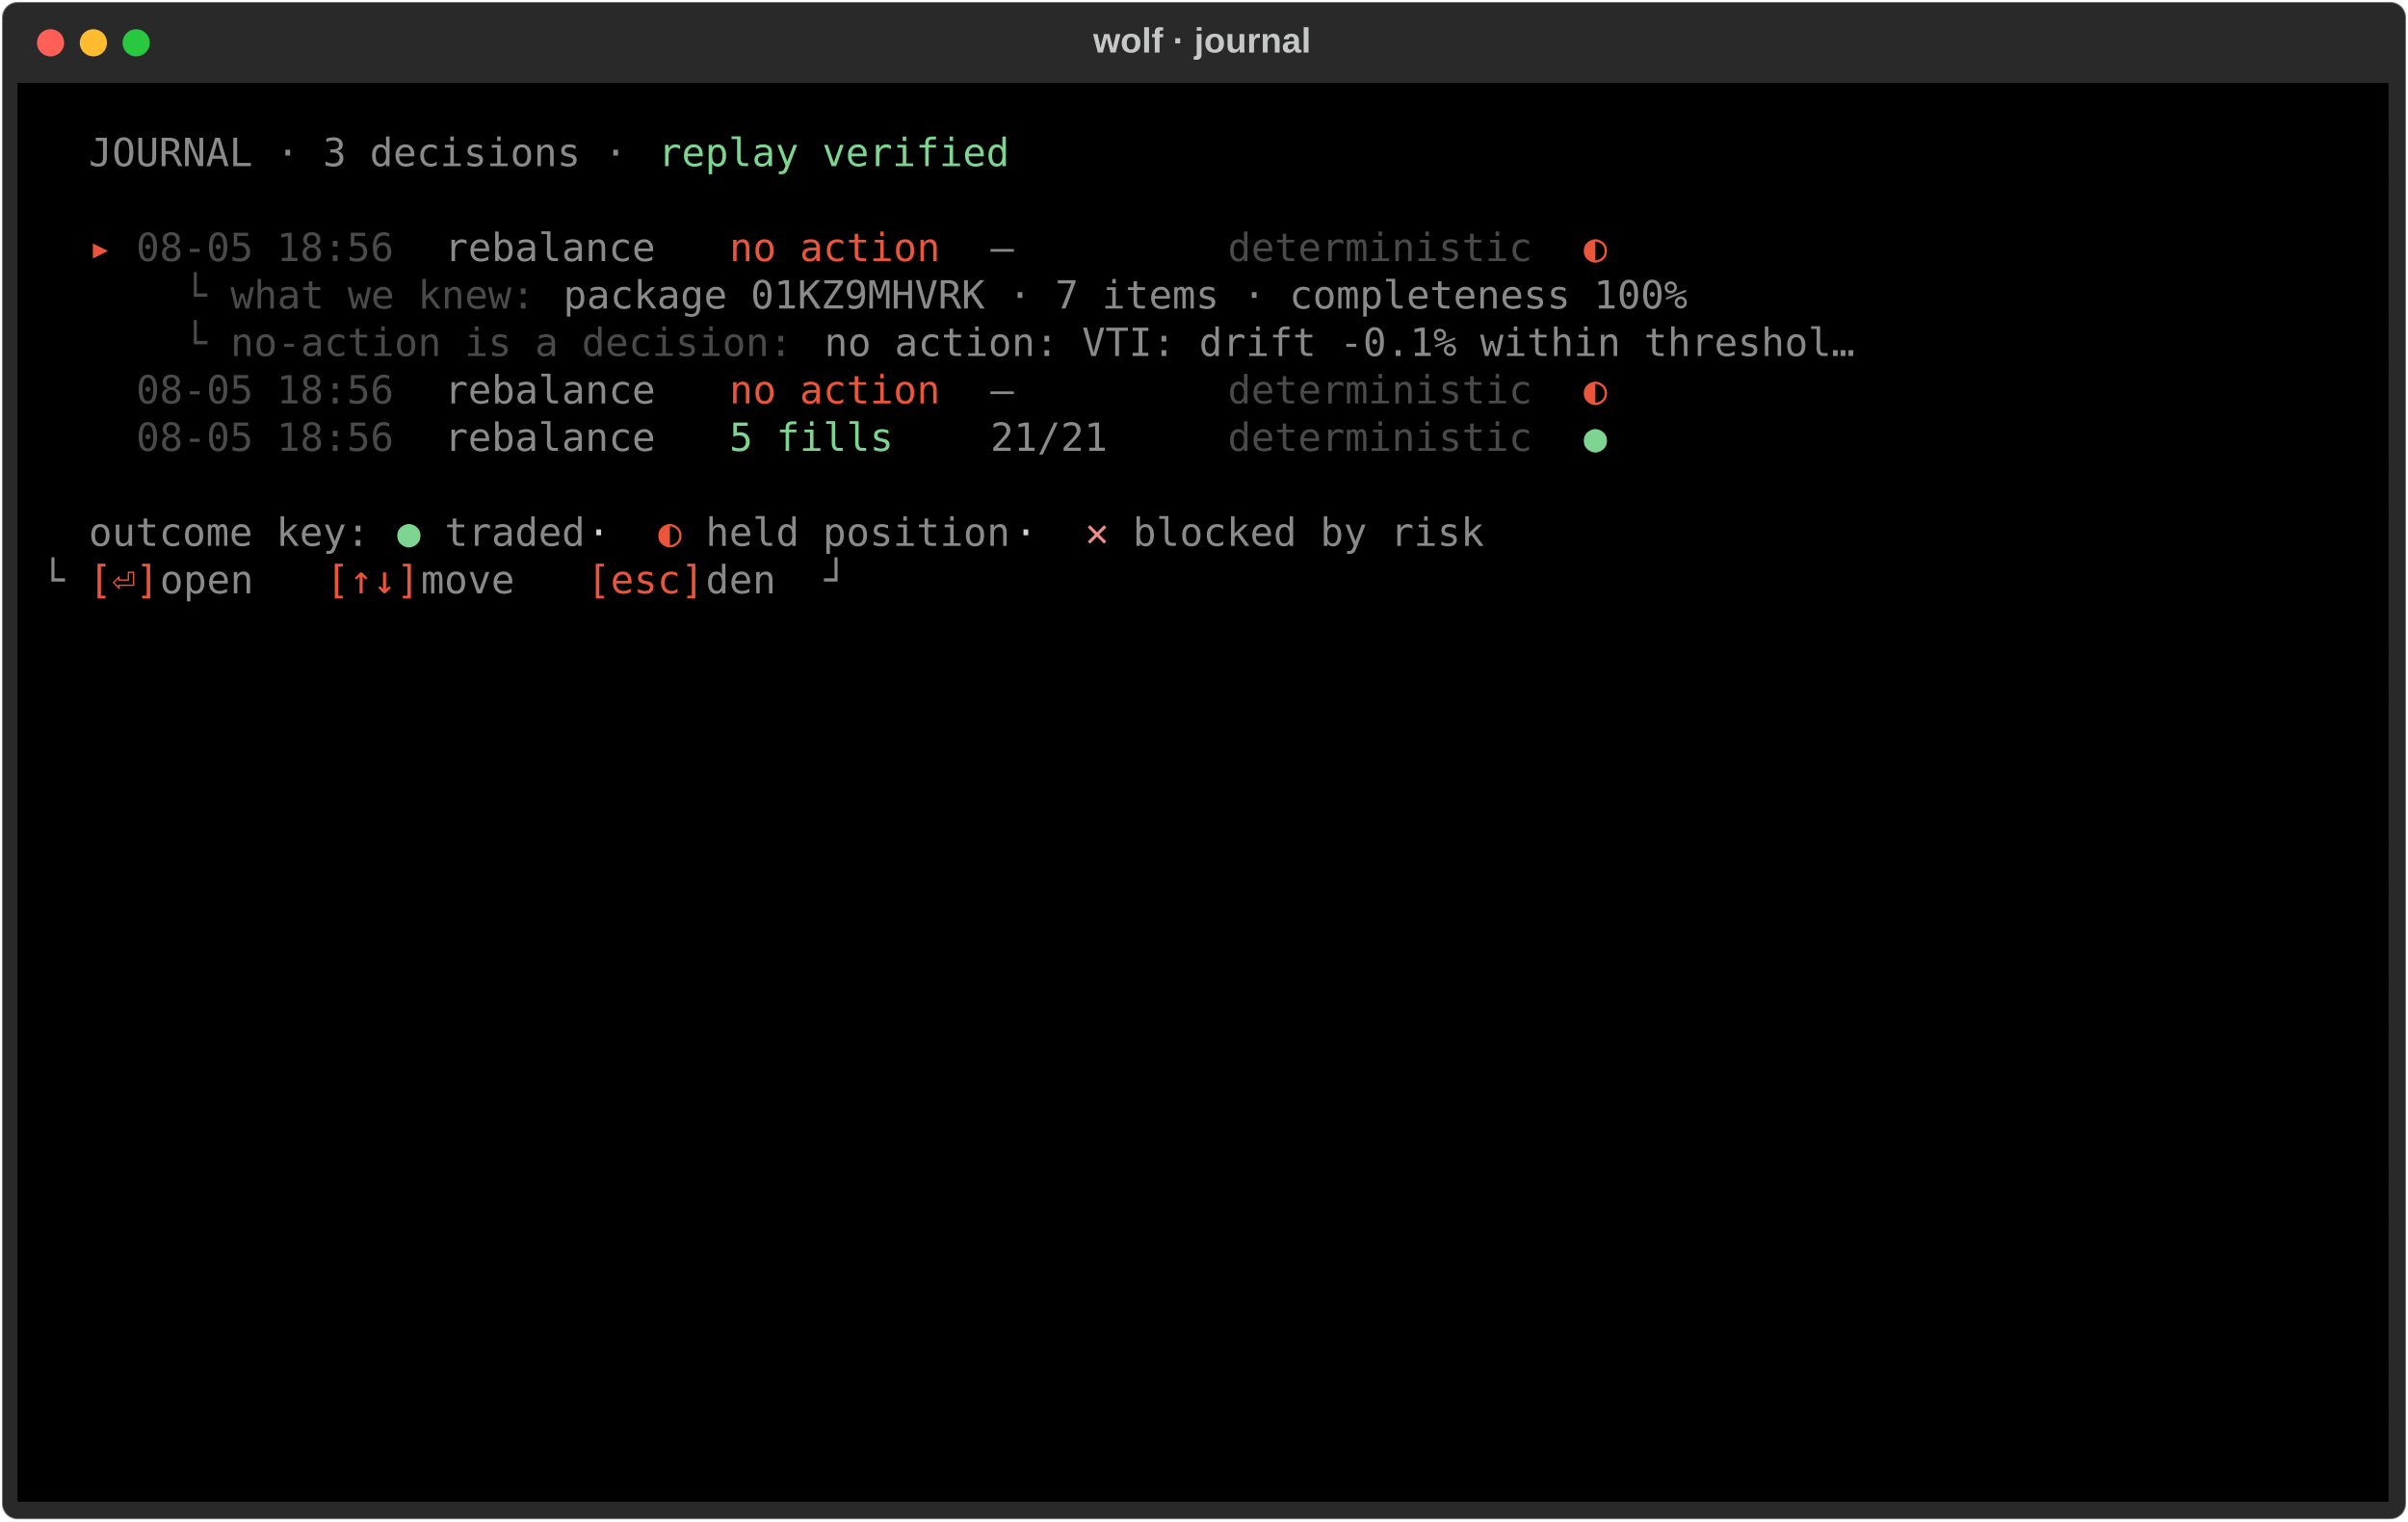
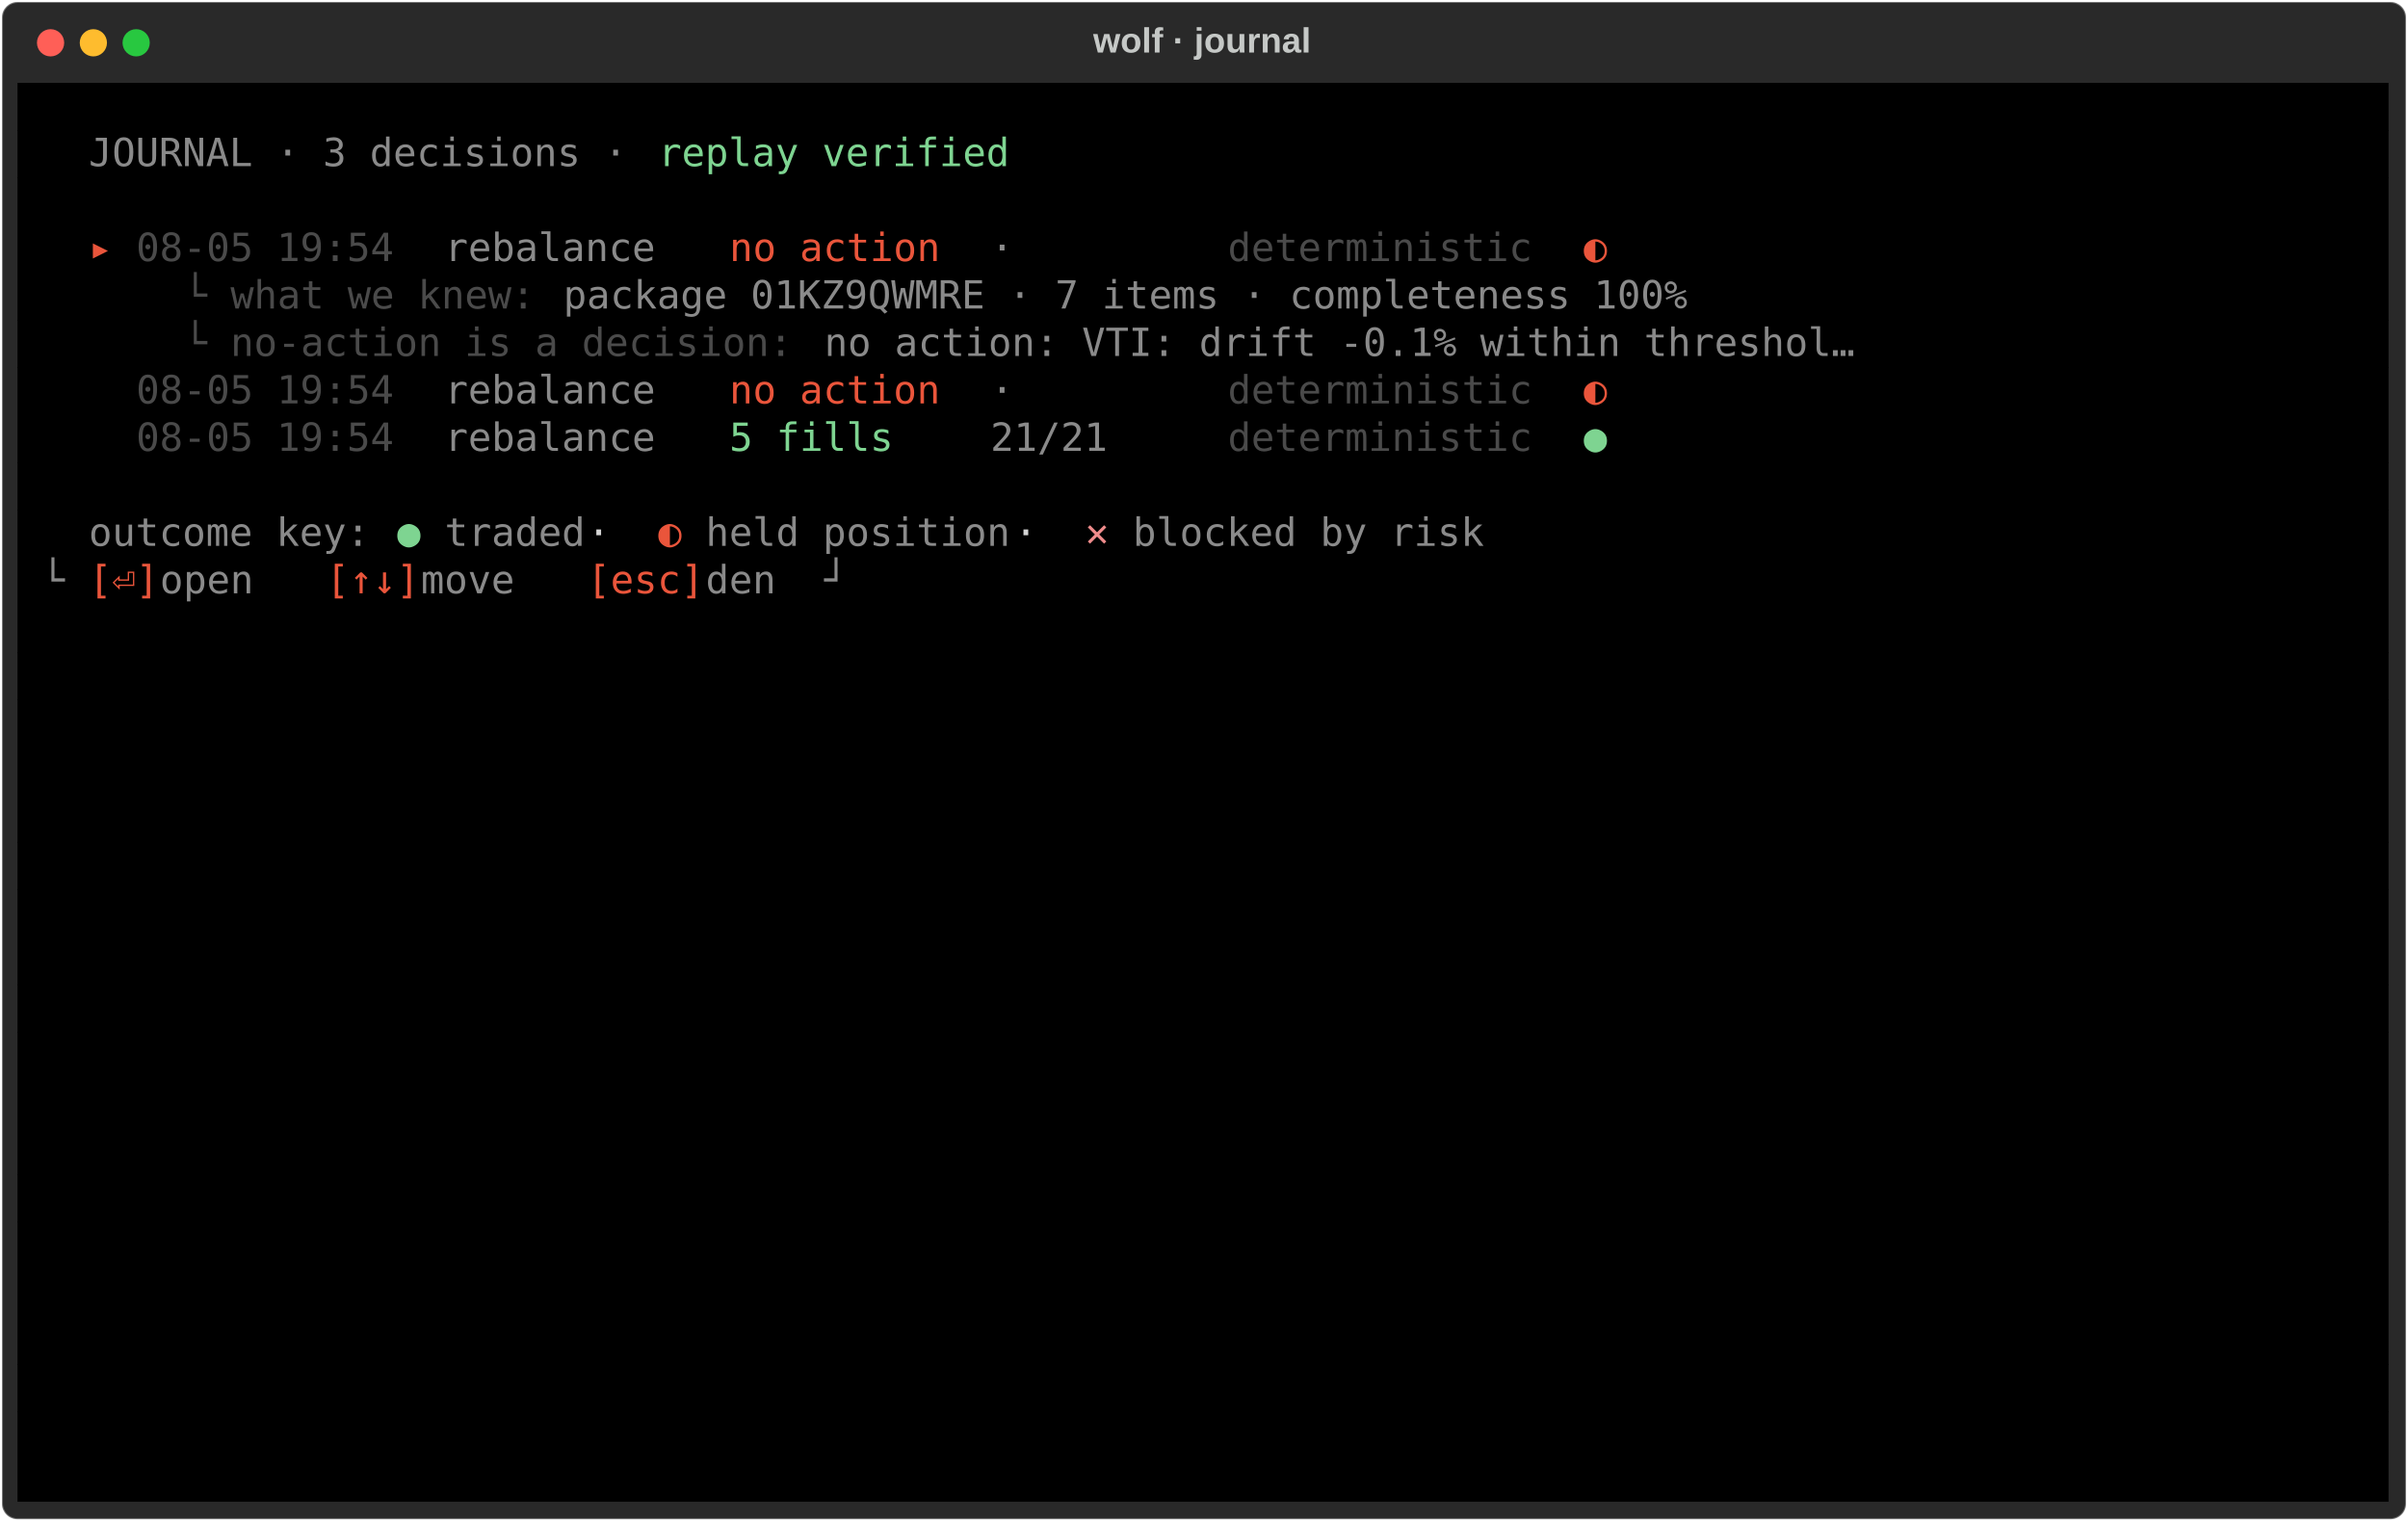
<svg xmlns="http://www.w3.org/2000/svg" class="rich-terminal" viewBox="0 0 1238 782.0">
  <style>

    @font-face {
        font-family: "Fira Code";
        src: local("FiraCode-Regular"),
                url("https://cdnjs.cloudflare.com/ajax/libs/firacode/6.2.0/woff2/FiraCode-Regular.woff2") format("woff2"),
                url("https://cdnjs.cloudflare.com/ajax/libs/firacode/6.2.0/woff/FiraCode-Regular.woff") format("woff");
        font-style: normal;
        font-weight: 400;
    }
    @font-face {
        font-family: "Fira Code";
        src: local("FiraCode-Bold"),
                url("https://cdnjs.cloudflare.com/ajax/libs/firacode/6.2.0/woff2/FiraCode-Bold.woff2") format("woff2"),
                url("https://cdnjs.cloudflare.com/ajax/libs/firacode/6.2.0/woff/FiraCode-Bold.woff") format("woff");
        font-style: bold;
        font-weight: 700;
    }

-     .terminal-660602770-matrix {
+     .terminal-2626158233-matrix {
        font-family: Fira Code, monospace;
        font-size: 20px;
        line-height: 24.4px;
        font-variant-east-asian: full-width;
    }

-     .terminal-660602770-title {
+     .terminal-2626158233-title {
        font-size: 18px;
        font-weight: bold;
        font-family: arial;
    }

-     .terminal-660602770-r1 { fill: #c5c8c6 }
- .terminal-660602770-r2 { fill: #d4d4d4 }
- .terminal-660602770-r3 { fill: #8a8a8a }
- .terminal-660602770-r4 { fill: #7ed491 }
- .terminal-660602770-r5 { fill: #ea553b }
- .terminal-660602770-r6 { fill: #4a4a4a }
- .terminal-660602770-r7 { fill: #f08c8c }
+     .terminal-2626158233-r1 { fill: #c5c8c6 }
+ .terminal-2626158233-r2 { fill: #d4d4d4 }
+ .terminal-2626158233-r3 { fill: #8a8a8a }
+ .terminal-2626158233-r4 { fill: #7ed491 }
+ .terminal-2626158233-r5 { fill: #ea553b }
+ .terminal-2626158233-r6 { fill: #4a4a4a }
+ .terminal-2626158233-r7 { fill: #f08c8c }
    </style>
  <defs>
-     <clipPath id="terminal-660602770-clip-terminal">
+     <clipPath id="terminal-2626158233-clip-terminal">
      <rect x="0" y="0" width="1219.0" height="731.0" />
    </clipPath>
-     <clipPath id="terminal-660602770-line-0">
+     <clipPath id="terminal-2626158233-line-0">
      <rect x="0" y="1.5" width="1220" height="24.65" />
    </clipPath>
-     <clipPath id="terminal-660602770-line-1">
+     <clipPath id="terminal-2626158233-line-1">
      <rect x="0" y="25.9" width="1220" height="24.65" />
    </clipPath>
-     <clipPath id="terminal-660602770-line-2">
+     <clipPath id="terminal-2626158233-line-2">
      <rect x="0" y="50.3" width="1220" height="24.65" />
    </clipPath>
-     <clipPath id="terminal-660602770-line-3">
+     <clipPath id="terminal-2626158233-line-3">
      <rect x="0" y="74.7" width="1220" height="24.65" />
    </clipPath>
-     <clipPath id="terminal-660602770-line-4">
+     <clipPath id="terminal-2626158233-line-4">
      <rect x="0" y="99.1" width="1220" height="24.65" />
    </clipPath>
-     <clipPath id="terminal-660602770-line-5">
+     <clipPath id="terminal-2626158233-line-5">
      <rect x="0" y="123.5" width="1220" height="24.65" />
    </clipPath>
-     <clipPath id="terminal-660602770-line-6">
+     <clipPath id="terminal-2626158233-line-6">
      <rect x="0" y="147.9" width="1220" height="24.65" />
    </clipPath>
-     <clipPath id="terminal-660602770-line-7">
+     <clipPath id="terminal-2626158233-line-7">
      <rect x="0" y="172.3" width="1220" height="24.65" />
    </clipPath>
-     <clipPath id="terminal-660602770-line-8">
+     <clipPath id="terminal-2626158233-line-8">
      <rect x="0" y="196.7" width="1220" height="24.65" />
    </clipPath>
-     <clipPath id="terminal-660602770-line-9">
+     <clipPath id="terminal-2626158233-line-9">
      <rect x="0" y="221.1" width="1220" height="24.65" />
    </clipPath>
-     <clipPath id="terminal-660602770-line-10">
+     <clipPath id="terminal-2626158233-line-10">
      <rect x="0" y="245.5" width="1220" height="24.65" />
    </clipPath>
-     <clipPath id="terminal-660602770-line-11">
+     <clipPath id="terminal-2626158233-line-11">
      <rect x="0" y="269.9" width="1220" height="24.65" />
    </clipPath>
-     <clipPath id="terminal-660602770-line-12">
+     <clipPath id="terminal-2626158233-line-12">
      <rect x="0" y="294.3" width="1220" height="24.65" />
    </clipPath>
-     <clipPath id="terminal-660602770-line-13">
+     <clipPath id="terminal-2626158233-line-13">
      <rect x="0" y="318.7" width="1220" height="24.65" />
    </clipPath>
-     <clipPath id="terminal-660602770-line-14">
+     <clipPath id="terminal-2626158233-line-14">
      <rect x="0" y="343.1" width="1220" height="24.65" />
    </clipPath>
-     <clipPath id="terminal-660602770-line-15">
+     <clipPath id="terminal-2626158233-line-15">
      <rect x="0" y="367.5" width="1220" height="24.65" />
    </clipPath>
-     <clipPath id="terminal-660602770-line-16">
+     <clipPath id="terminal-2626158233-line-16">
      <rect x="0" y="391.9" width="1220" height="24.65" />
    </clipPath>
-     <clipPath id="terminal-660602770-line-17">
+     <clipPath id="terminal-2626158233-line-17">
      <rect x="0" y="416.3" width="1220" height="24.65" />
    </clipPath>
-     <clipPath id="terminal-660602770-line-18">
+     <clipPath id="terminal-2626158233-line-18">
      <rect x="0" y="440.7" width="1220" height="24.65" />
    </clipPath>
-     <clipPath id="terminal-660602770-line-19">
+     <clipPath id="terminal-2626158233-line-19">
      <rect x="0" y="465.1" width="1220" height="24.65" />
    </clipPath>
-     <clipPath id="terminal-660602770-line-20">
+     <clipPath id="terminal-2626158233-line-20">
      <rect x="0" y="489.5" width="1220" height="24.65" />
    </clipPath>
-     <clipPath id="terminal-660602770-line-21">
+     <clipPath id="terminal-2626158233-line-21">
      <rect x="0" y="513.9" width="1220" height="24.65" />
    </clipPath>
-     <clipPath id="terminal-660602770-line-22">
+     <clipPath id="terminal-2626158233-line-22">
      <rect x="0" y="538.3" width="1220" height="24.65" />
    </clipPath>
-     <clipPath id="terminal-660602770-line-23">
+     <clipPath id="terminal-2626158233-line-23">
      <rect x="0" y="562.7" width="1220" height="24.65" />
    </clipPath>
-     <clipPath id="terminal-660602770-line-24">
+     <clipPath id="terminal-2626158233-line-24">
      <rect x="0" y="587.1" width="1220" height="24.65" />
    </clipPath>
-     <clipPath id="terminal-660602770-line-25">
+     <clipPath id="terminal-2626158233-line-25">
      <rect x="0" y="611.5" width="1220" height="24.65" />
    </clipPath>
-     <clipPath id="terminal-660602770-line-26">
+     <clipPath id="terminal-2626158233-line-26">
      <rect x="0" y="635.9" width="1220" height="24.65" />
    </clipPath>
-     <clipPath id="terminal-660602770-line-27">
+     <clipPath id="terminal-2626158233-line-27">
      <rect x="0" y="660.3" width="1220" height="24.65" />
    </clipPath>
-     <clipPath id="terminal-660602770-line-28">
+     <clipPath id="terminal-2626158233-line-28">
      <rect x="0" y="684.7" width="1220" height="24.65" />
    </clipPath>
  </defs>
  <rect fill="#292929" stroke="rgba(255,255,255,0.35)" stroke-width="1" x="1" y="1" width="1236" height="780" rx="8" />
-   <text class="terminal-660602770-title" fill="#c5c8c6" text-anchor="middle" x="618" y="27">wolf · journal</text>
+   <text class="terminal-2626158233-title" fill="#c5c8c6" text-anchor="middle" x="618" y="27">wolf · journal</text>
  <g transform="translate(26,22)">
    <circle cx="0" cy="0" r="7" fill="#ff5f57" />
    <circle cx="22" cy="0" r="7" fill="#febc2e" />
    <circle cx="44" cy="0" r="7" fill="#28c840" />
  </g>
-   <g transform="translate(9, 41)" clip-path="url(#terminal-660602770-clip-terminal)">
+   <g transform="translate(9, 41)" clip-path="url(#terminal-2626158233-clip-terminal)">
    <rect fill="#000000" x="0" y="1.5" width="12.2" height="24.65" shape-rendering="crispEdges" />
    <rect fill="#000000" x="12.2" y="1.5" width="0" height="24.65" shape-rendering="crispEdges" />
    <rect fill="#000000" x="12.2" y="1.5" width="1195.6" height="24.65" shape-rendering="crispEdges" />
    <rect fill="#000000" x="1207.8" y="1.5" width="12.2" height="24.65" shape-rendering="crispEdges" />
    <rect fill="#000000" x="0" y="25.9" width="12.2" height="24.65" shape-rendering="crispEdges" />
    <rect fill="#000000" x="12.2" y="25.9" width="24.4" height="24.65" shape-rendering="crispEdges" />
    <rect fill="#000000" x="36.6" y="25.9" width="280.6" height="24.65" shape-rendering="crispEdges" />
    <rect fill="#000000" x="317.2" y="25.9" width="12.2" height="24.65" shape-rendering="crispEdges" />
    <rect fill="#000000" x="329.4" y="25.9" width="183" height="24.65" shape-rendering="crispEdges" />
    <rect fill="#000000" x="512.4" y="25.9" width="695.4" height="24.65" shape-rendering="crispEdges" />
    <rect fill="#000000" x="1207.8" y="25.9" width="12.2" height="24.65" shape-rendering="crispEdges" />
    <rect fill="#000000" x="0" y="50.3" width="12.2" height="24.65" shape-rendering="crispEdges" />
    <rect fill="#000000" x="12.2" y="50.3" width="0" height="24.65" shape-rendering="crispEdges" />
    <rect fill="#000000" x="12.2" y="50.3" width="1195.6" height="24.65" shape-rendering="crispEdges" />
    <rect fill="#000000" x="1207.8" y="50.3" width="12.2" height="24.65" shape-rendering="crispEdges" />
    <rect fill="#000000" x="0" y="74.7" width="12.2" height="24.65" shape-rendering="crispEdges" />
    <rect fill="#000000" x="12.2" y="74.7" width="24.4" height="24.65" shape-rendering="crispEdges" />
    <rect fill="#000000" x="36.6" y="74.7" width="12.2" height="24.65" shape-rendering="crispEdges" />
    <rect fill="#000000" x="48.8" y="74.7" width="12.2" height="24.65" shape-rendering="crispEdges" />
    <rect fill="#000000" x="61" y="74.7" width="134.2" height="24.65" shape-rendering="crispEdges" />
    <rect fill="#000000" x="195.2" y="74.7" width="24.4" height="24.65" shape-rendering="crispEdges" />
    <rect fill="#000000" x="219.6" y="74.7" width="146.4" height="24.65" shape-rendering="crispEdges" />
    <rect fill="#000000" x="366" y="74.7" width="134.2" height="24.65" shape-rendering="crispEdges" />
    <rect fill="#000000" x="500.2" y="74.7" width="85.4" height="24.65" shape-rendering="crispEdges" />
    <rect fill="#000000" x="585.6" y="74.7" width="36.6" height="24.65" shape-rendering="crispEdges" />
    <rect fill="#000000" x="622.2" y="74.7" width="158.6" height="24.65" shape-rendering="crispEdges" />
    <rect fill="#000000" x="780.8" y="74.7" width="24.4" height="24.65" shape-rendering="crispEdges" />
    <rect fill="#000000" x="805.2" y="74.7" width="12.2" height="24.65" shape-rendering="crispEdges" />
    <rect fill="#000000" x="817.4" y="74.7" width="390.4" height="24.65" shape-rendering="crispEdges" />
    <rect fill="#000000" x="1207.8" y="74.7" width="12.2" height="24.65" shape-rendering="crispEdges" />
    <rect fill="#000000" x="0" y="99.1" width="12.2" height="24.65" shape-rendering="crispEdges" />
    <rect fill="#000000" x="12.2" y="99.1" width="73.2" height="24.65" shape-rendering="crispEdges" />
    <rect fill="#000000" x="85.4" y="99.1" width="183" height="24.65" shape-rendering="crispEdges" />
    <rect fill="#000000" x="268.4" y="99.1" width="12.2" height="24.65" shape-rendering="crispEdges" />
    <rect fill="#000000" x="280.6" y="99.1" width="585.6" height="24.65" shape-rendering="crispEdges" />
    <rect fill="#000000" x="866.2" y="99.1" width="341.6" height="24.65" shape-rendering="crispEdges" />
    <rect fill="#000000" x="1207.8" y="99.1" width="12.2" height="24.65" shape-rendering="crispEdges" />
    <rect fill="#000000" x="0" y="123.5" width="12.2" height="24.65" shape-rendering="crispEdges" />
    <rect fill="#000000" x="12.2" y="123.5" width="73.2" height="24.65" shape-rendering="crispEdges" />
    <rect fill="#000000" x="85.4" y="123.5" width="317.2" height="24.65" shape-rendering="crispEdges" />
    <rect fill="#000000" x="402.6" y="123.5" width="12.2" height="24.65" shape-rendering="crispEdges" />
    <rect fill="#000000" x="414.8" y="123.5" width="536.8" height="24.65" shape-rendering="crispEdges" />
    <rect fill="#000000" x="951.6" y="123.5" width="256.2" height="24.65" shape-rendering="crispEdges" />
    <rect fill="#000000" x="1207.8" y="123.5" width="12.2" height="24.65" shape-rendering="crispEdges" />
    <rect fill="#000000" x="0" y="147.9" width="12.2" height="24.65" shape-rendering="crispEdges" />
    <rect fill="#000000" x="12.2" y="147.9" width="48.8" height="24.65" shape-rendering="crispEdges" />
    <rect fill="#000000" x="61" y="147.9" width="134.2" height="24.65" shape-rendering="crispEdges" />
    <rect fill="#000000" x="195.2" y="147.9" width="24.4" height="24.65" shape-rendering="crispEdges" />
    <rect fill="#000000" x="219.6" y="147.9" width="146.4" height="24.65" shape-rendering="crispEdges" />
    <rect fill="#000000" x="366" y="147.9" width="134.2" height="24.65" shape-rendering="crispEdges" />
    <rect fill="#000000" x="500.2" y="147.9" width="85.4" height="24.65" shape-rendering="crispEdges" />
    <rect fill="#000000" x="585.6" y="147.9" width="36.6" height="24.65" shape-rendering="crispEdges" />
    <rect fill="#000000" x="622.2" y="147.9" width="158.6" height="24.65" shape-rendering="crispEdges" />
    <rect fill="#000000" x="780.8" y="147.9" width="24.4" height="24.65" shape-rendering="crispEdges" />
    <rect fill="#000000" x="805.2" y="147.9" width="12.2" height="24.65" shape-rendering="crispEdges" />
    <rect fill="#000000" x="817.4" y="147.9" width="390.4" height="24.65" shape-rendering="crispEdges" />
    <rect fill="#000000" x="1207.8" y="147.9" width="12.2" height="24.65" shape-rendering="crispEdges" />
    <rect fill="#000000" x="0" y="172.3" width="12.2" height="24.65" shape-rendering="crispEdges" />
    <rect fill="#000000" x="12.2" y="172.3" width="48.8" height="24.65" shape-rendering="crispEdges" />
    <rect fill="#000000" x="61" y="172.3" width="134.2" height="24.65" shape-rendering="crispEdges" />
    <rect fill="#000000" x="195.2" y="172.3" width="24.4" height="24.65" shape-rendering="crispEdges" />
    <rect fill="#000000" x="219.6" y="172.3" width="146.4" height="24.65" shape-rendering="crispEdges" />
    <rect fill="#000000" x="366" y="172.3" width="134.2" height="24.65" shape-rendering="crispEdges" />
    <rect fill="#000000" x="500.2" y="172.3" width="85.4" height="24.65" shape-rendering="crispEdges" />
    <rect fill="#000000" x="585.6" y="172.3" width="36.6" height="24.65" shape-rendering="crispEdges" />
    <rect fill="#000000" x="622.2" y="172.3" width="158.6" height="24.65" shape-rendering="crispEdges" />
    <rect fill="#000000" x="780.8" y="172.3" width="24.4" height="24.65" shape-rendering="crispEdges" />
    <rect fill="#000000" x="805.2" y="172.3" width="12.2" height="24.65" shape-rendering="crispEdges" />
    <rect fill="#000000" x="817.4" y="172.3" width="390.4" height="24.65" shape-rendering="crispEdges" />
    <rect fill="#000000" x="1207.8" y="172.3" width="12.2" height="24.65" shape-rendering="crispEdges" />
    <rect fill="#000000" x="0" y="196.7" width="12.2" height="24.65" shape-rendering="crispEdges" />
    <rect fill="#000000" x="12.2" y="196.7" width="0" height="24.65" shape-rendering="crispEdges" />
    <rect fill="#000000" x="12.2" y="196.7" width="1195.6" height="24.65" shape-rendering="crispEdges" />
    <rect fill="#000000" x="1207.8" y="196.7" width="12.2" height="24.65" shape-rendering="crispEdges" />
    <rect fill="#000000" x="0" y="221.1" width="12.2" height="24.65" shape-rendering="crispEdges" />
    <rect fill="#000000" x="12.2" y="221.1" width="24.4" height="24.65" shape-rendering="crispEdges" />
    <rect fill="#000000" x="36.6" y="221.1" width="146.4" height="24.65" shape-rendering="crispEdges" />
    <rect fill="#000000" x="183" y="221.1" width="12.2" height="24.65" shape-rendering="crispEdges" />
    <rect fill="#000000" x="195.2" y="221.1" width="12.2" height="24.65" shape-rendering="crispEdges" />
    <rect fill="#000000" x="207.4" y="221.1" width="12.2" height="24.65" shape-rendering="crispEdges" />
    <rect fill="#000000" x="219.6" y="221.1" width="73.2" height="24.65" shape-rendering="crispEdges" />
    <rect fill="#000000" x="292.8" y="221.1" width="36.6" height="24.65" shape-rendering="crispEdges" />
    <rect fill="#000000" x="329.4" y="221.1" width="12.2" height="24.65" shape-rendering="crispEdges" />
    <rect fill="#000000" x="341.6" y="221.1" width="12.2" height="24.65" shape-rendering="crispEdges" />
    <rect fill="#000000" x="353.8" y="221.1" width="158.6" height="24.65" shape-rendering="crispEdges" />
    <rect fill="#000000" x="512.4" y="221.1" width="36.6" height="24.65" shape-rendering="crispEdges" />
    <rect fill="#000000" x="549" y="221.1" width="12.2" height="24.65" shape-rendering="crispEdges" />
    <rect fill="#000000" x="561.2" y="221.1" width="12.2" height="24.65" shape-rendering="crispEdges" />
    <rect fill="#000000" x="573.4" y="221.1" width="183" height="24.65" shape-rendering="crispEdges" />
    <rect fill="#000000" x="756.4" y="221.1" width="451.4" height="24.65" shape-rendering="crispEdges" />
    <rect fill="#000000" x="1207.8" y="221.1" width="12.2" height="24.65" shape-rendering="crispEdges" />
    <rect fill="#000000" x="0" y="245.5" width="12.2" height="24.65" shape-rendering="crispEdges" />
    <rect fill="#000000" x="12.2" y="245.5" width="12.2" height="24.65" shape-rendering="crispEdges" />
    <rect fill="#000000" x="24.4" y="245.5" width="12.2" height="24.65" shape-rendering="crispEdges" />
    <rect fill="#000000" x="36.6" y="245.5" width="36.6" height="24.65" shape-rendering="crispEdges" />
    <rect fill="#000000" x="73.2" y="245.5" width="61" height="24.65" shape-rendering="crispEdges" />
    <rect fill="#000000" x="134.2" y="245.5" width="24.4" height="24.65" shape-rendering="crispEdges" />
    <rect fill="#000000" x="158.6" y="245.5" width="48.8" height="24.65" shape-rendering="crispEdges" />
    <rect fill="#000000" x="207.4" y="245.5" width="61" height="24.65" shape-rendering="crispEdges" />
    <rect fill="#000000" x="268.4" y="245.5" width="24.4" height="24.65" shape-rendering="crispEdges" />
    <rect fill="#000000" x="292.8" y="245.5" width="61" height="24.65" shape-rendering="crispEdges" />
    <rect fill="#000000" x="353.8" y="245.5" width="48.8" height="24.65" shape-rendering="crispEdges" />
    <rect fill="#000000" x="402.6" y="245.5" width="12.2" height="24.65" shape-rendering="crispEdges" />
    <rect fill="#000000" x="414.8" y="245.5" width="12.2" height="24.65" shape-rendering="crispEdges" />
    <rect fill="#000000" x="427" y="245.5" width="780.8" height="24.65" shape-rendering="crispEdges" />
    <rect fill="#000000" x="1207.8" y="245.5" width="12.2" height="24.65" shape-rendering="crispEdges" />
    <rect fill="#000000" x="0" y="269.9" width="12.2" height="24.65" shape-rendering="crispEdges" />
    <rect fill="#000000" x="12.2" y="269.9" width="1195.6" height="24.65" shape-rendering="crispEdges" />
    <rect fill="#000000" x="1207.8" y="269.9" width="12.2" height="24.65" shape-rendering="crispEdges" />
    <rect fill="#000000" x="0" y="294.3" width="12.2" height="24.65" shape-rendering="crispEdges" />
    <rect fill="#000000" x="12.2" y="294.3" width="1195.6" height="24.65" shape-rendering="crispEdges" />
    <rect fill="#000000" x="1207.8" y="294.3" width="12.2" height="24.65" shape-rendering="crispEdges" />
    <rect fill="#000000" x="0" y="318.7" width="12.2" height="24.65" shape-rendering="crispEdges" />
    <rect fill="#000000" x="12.2" y="318.7" width="1195.6" height="24.65" shape-rendering="crispEdges" />
    <rect fill="#000000" x="1207.8" y="318.7" width="12.2" height="24.65" shape-rendering="crispEdges" />
    <rect fill="#000000" x="0" y="343.1" width="12.2" height="24.65" shape-rendering="crispEdges" />
    <rect fill="#000000" x="12.2" y="343.1" width="1195.6" height="24.65" shape-rendering="crispEdges" />
    <rect fill="#000000" x="1207.8" y="343.1" width="12.2" height="24.65" shape-rendering="crispEdges" />
    <rect fill="#000000" x="0" y="367.5" width="12.2" height="24.65" shape-rendering="crispEdges" />
    <rect fill="#000000" x="12.2" y="367.5" width="1195.6" height="24.65" shape-rendering="crispEdges" />
    <rect fill="#000000" x="1207.8" y="367.5" width="12.2" height="24.65" shape-rendering="crispEdges" />
    <rect fill="#000000" x="0" y="391.9" width="12.2" height="24.65" shape-rendering="crispEdges" />
    <rect fill="#000000" x="12.2" y="391.9" width="1195.6" height="24.65" shape-rendering="crispEdges" />
    <rect fill="#000000" x="1207.8" y="391.9" width="12.2" height="24.65" shape-rendering="crispEdges" />
    <rect fill="#000000" x="0" y="416.3" width="12.2" height="24.65" shape-rendering="crispEdges" />
    <rect fill="#000000" x="12.2" y="416.3" width="1195.6" height="24.65" shape-rendering="crispEdges" />
    <rect fill="#000000" x="1207.8" y="416.3" width="12.2" height="24.65" shape-rendering="crispEdges" />
    <rect fill="#000000" x="0" y="440.7" width="12.2" height="24.65" shape-rendering="crispEdges" />
    <rect fill="#000000" x="12.2" y="440.7" width="1195.6" height="24.65" shape-rendering="crispEdges" />
    <rect fill="#000000" x="1207.8" y="440.7" width="12.2" height="24.65" shape-rendering="crispEdges" />
    <rect fill="#000000" x="0" y="465.1" width="12.2" height="24.65" shape-rendering="crispEdges" />
    <rect fill="#000000" x="12.2" y="465.1" width="1195.6" height="24.65" shape-rendering="crispEdges" />
    <rect fill="#000000" x="1207.8" y="465.1" width="12.2" height="24.65" shape-rendering="crispEdges" />
    <rect fill="#000000" x="0" y="489.5" width="12.2" height="24.65" shape-rendering="crispEdges" />
    <rect fill="#000000" x="12.2" y="489.5" width="1195.6" height="24.65" shape-rendering="crispEdges" />
    <rect fill="#000000" x="1207.8" y="489.5" width="12.2" height="24.65" shape-rendering="crispEdges" />
    <rect fill="#000000" x="0" y="513.9" width="12.2" height="24.65" shape-rendering="crispEdges" />
    <rect fill="#000000" x="12.2" y="513.9" width="1195.6" height="24.65" shape-rendering="crispEdges" />
    <rect fill="#000000" x="1207.8" y="513.9" width="12.2" height="24.65" shape-rendering="crispEdges" />
    <rect fill="#000000" x="0" y="538.3" width="12.2" height="24.65" shape-rendering="crispEdges" />
    <rect fill="#000000" x="12.2" y="538.3" width="1195.6" height="24.65" shape-rendering="crispEdges" />
    <rect fill="#000000" x="1207.8" y="538.3" width="12.2" height="24.65" shape-rendering="crispEdges" />
    <rect fill="#000000" x="0" y="562.7" width="12.2" height="24.65" shape-rendering="crispEdges" />
    <rect fill="#000000" x="12.2" y="562.7" width="1195.6" height="24.65" shape-rendering="crispEdges" />
    <rect fill="#000000" x="1207.8" y="562.7" width="12.2" height="24.65" shape-rendering="crispEdges" />
    <rect fill="#000000" x="0" y="587.1" width="12.2" height="24.65" shape-rendering="crispEdges" />
    <rect fill="#000000" x="12.2" y="587.1" width="1195.6" height="24.65" shape-rendering="crispEdges" />
    <rect fill="#000000" x="1207.8" y="587.1" width="12.2" height="24.65" shape-rendering="crispEdges" />
    <rect fill="#000000" x="0" y="611.5" width="12.2" height="24.65" shape-rendering="crispEdges" />
    <rect fill="#000000" x="12.2" y="611.5" width="1195.6" height="24.65" shape-rendering="crispEdges" />
    <rect fill="#000000" x="1207.8" y="611.5" width="12.2" height="24.65" shape-rendering="crispEdges" />
    <rect fill="#000000" x="0" y="635.9" width="12.2" height="24.65" shape-rendering="crispEdges" />
    <rect fill="#000000" x="12.2" y="635.9" width="1195.6" height="24.65" shape-rendering="crispEdges" />
    <rect fill="#000000" x="1207.8" y="635.9" width="12.2" height="24.65" shape-rendering="crispEdges" />
    <rect fill="#000000" x="0" y="660.3" width="12.2" height="24.65" shape-rendering="crispEdges" />
    <rect fill="#000000" x="12.2" y="660.3" width="1195.6" height="24.65" shape-rendering="crispEdges" />
    <rect fill="#000000" x="1207.8" y="660.3" width="12.2" height="24.65" shape-rendering="crispEdges" />
    <rect fill="#000000" x="0" y="684.7" width="12.2" height="24.65" shape-rendering="crispEdges" />
    <rect fill="#000000" x="12.2" y="684.7" width="1195.6" height="24.65" shape-rendering="crispEdges" />
    <rect fill="#000000" x="1207.8" y="684.7" width="12.2" height="24.65" shape-rendering="crispEdges" />
    <rect fill="#000000" x="0" y="709.1" width="12.2" height="24.65" shape-rendering="crispEdges" />
    <rect fill="#000000" x="12.2" y="709.1" width="1195.6" height="24.65" shape-rendering="crispEdges" />
    <rect fill="#000000" x="1207.8" y="709.1" width="12.2" height="24.65" shape-rendering="crispEdges" />
-     <g class="terminal-660602770-matrix">
-       <text class="terminal-660602770-r1" x="1220" y="20" textLength="12.2" clip-path="url(#terminal-660602770-line-0)">
- </text>
-       <text class="terminal-660602770-r3" x="36.6" y="44.4" textLength="280.6" clip-path="url(#terminal-660602770-line-1)">JOURNAL · 3 decisions ·</text>
-       <text class="terminal-660602770-r4" x="329.4" y="44.4" textLength="183" clip-path="url(#terminal-660602770-line-1)">replay verified</text>
-       <text class="terminal-660602770-r1" x="1220" y="44.4" textLength="12.2" clip-path="url(#terminal-660602770-line-1)">
- </text>
-       <text class="terminal-660602770-r1" x="1220" y="68.8" textLength="12.2" clip-path="url(#terminal-660602770-line-2)">
- </text>
-       <text class="terminal-660602770-r5" x="36.6" y="93.2" textLength="12.2" clip-path="url(#terminal-660602770-line-3)">▸</text>
-       <text class="terminal-660602770-r6" x="61" y="93.2" textLength="134.2" clip-path="url(#terminal-660602770-line-3)">08-05 18:56</text>
-       <text class="terminal-660602770-r3" x="219.6" y="93.2" textLength="146.4" clip-path="url(#terminal-660602770-line-3)">rebalance   </text>
-       <text class="terminal-660602770-r5" x="366" y="93.2" textLength="134.2" clip-path="url(#terminal-660602770-line-3)">no action  </text>
-       <text class="terminal-660602770-r3" x="500.2" y="93.2" textLength="85.4" clip-path="url(#terminal-660602770-line-3)">      —</text>
-       <text class="terminal-660602770-r6" x="622.2" y="93.2" textLength="158.6" clip-path="url(#terminal-660602770-line-3)">deterministic</text>
-       <text class="terminal-660602770-r5" x="805.2" y="93.2" textLength="12.2" clip-path="url(#terminal-660602770-line-3)">◐</text>
-       <text class="terminal-660602770-r1" x="1220" y="93.2" textLength="12.2" clip-path="url(#terminal-660602770-line-3)">
- </text>
-       <text class="terminal-660602770-r6" x="85.4" y="117.6" textLength="183" clip-path="url(#terminal-660602770-line-4)">└ what we knew:</text>
-       <text class="terminal-660602770-r3" x="280.6" y="117.6" textLength="585.6" clip-path="url(#terminal-660602770-line-4)">package 01KZ9MHVRK · 7 items · completeness 100%</text>
-       <text class="terminal-660602770-r1" x="1220" y="117.6" textLength="12.2" clip-path="url(#terminal-660602770-line-4)">
- </text>
-       <text class="terminal-660602770-r6" x="85.4" y="142" textLength="317.2" clip-path="url(#terminal-660602770-line-5)">└ no-action is a decision:</text>
-       <text class="terminal-660602770-r3" x="414.8" y="142" textLength="536.8" clip-path="url(#terminal-660602770-line-5)">no action: VTI: drift -0.1% within threshol…</text>
-       <text class="terminal-660602770-r1" x="1220" y="142" textLength="12.2" clip-path="url(#terminal-660602770-line-5)">
- </text>
-       <text class="terminal-660602770-r6" x="61" y="166.4" textLength="134.2" clip-path="url(#terminal-660602770-line-6)">08-05 18:56</text>
-       <text class="terminal-660602770-r3" x="219.6" y="166.4" textLength="146.4" clip-path="url(#terminal-660602770-line-6)">rebalance   </text>
-       <text class="terminal-660602770-r5" x="366" y="166.4" textLength="134.2" clip-path="url(#terminal-660602770-line-6)">no action  </text>
-       <text class="terminal-660602770-r3" x="500.2" y="166.4" textLength="85.4" clip-path="url(#terminal-660602770-line-6)">      —</text>
-       <text class="terminal-660602770-r6" x="622.2" y="166.4" textLength="158.6" clip-path="url(#terminal-660602770-line-6)">deterministic</text>
-       <text class="terminal-660602770-r5" x="805.2" y="166.4" textLength="12.2" clip-path="url(#terminal-660602770-line-6)">◐</text>
-       <text class="terminal-660602770-r1" x="1220" y="166.4" textLength="12.2" clip-path="url(#terminal-660602770-line-6)">
- </text>
-       <text class="terminal-660602770-r6" x="61" y="190.8" textLength="134.2" clip-path="url(#terminal-660602770-line-7)">08-05 18:56</text>
-       <text class="terminal-660602770-r3" x="219.6" y="190.8" textLength="146.4" clip-path="url(#terminal-660602770-line-7)">rebalance   </text>
-       <text class="terminal-660602770-r4" x="366" y="190.8" textLength="134.2" clip-path="url(#terminal-660602770-line-7)">5 fills    </text>
-       <text class="terminal-660602770-r3" x="500.2" y="190.8" textLength="85.4" clip-path="url(#terminal-660602770-line-7)">  21/21</text>
-       <text class="terminal-660602770-r6" x="622.2" y="190.8" textLength="158.6" clip-path="url(#terminal-660602770-line-7)">deterministic</text>
-       <text class="terminal-660602770-r4" x="805.2" y="190.8" textLength="12.2" clip-path="url(#terminal-660602770-line-7)">●</text>
-       <text class="terminal-660602770-r1" x="1220" y="190.8" textLength="12.2" clip-path="url(#terminal-660602770-line-7)">
- </text>
-       <text class="terminal-660602770-r1" x="1220" y="215.2" textLength="12.2" clip-path="url(#terminal-660602770-line-8)">
- </text>
-       <text class="terminal-660602770-r3" x="36.6" y="239.6" textLength="146.4" clip-path="url(#terminal-660602770-line-9)">outcome key:</text>
-       <text class="terminal-660602770-r4" x="195.2" y="239.6" textLength="12.2" clip-path="url(#terminal-660602770-line-9)">●</text>
-       <text class="terminal-660602770-r3" x="219.6" y="239.6" textLength="73.2" clip-path="url(#terminal-660602770-line-9)">traded</text>
-       <text class="terminal-660602770-r2" x="292.8" y="239.6" textLength="36.6" clip-path="url(#terminal-660602770-line-9)"> · </text>
-       <text class="terminal-660602770-r5" x="329.4" y="239.6" textLength="12.2" clip-path="url(#terminal-660602770-line-9)">◐</text>
-       <text class="terminal-660602770-r3" x="353.8" y="239.6" textLength="158.6" clip-path="url(#terminal-660602770-line-9)">held position</text>
-       <text class="terminal-660602770-r2" x="512.4" y="239.6" textLength="36.6" clip-path="url(#terminal-660602770-line-9)"> · </text>
-       <text class="terminal-660602770-r7" x="549" y="239.6" textLength="12.2" clip-path="url(#terminal-660602770-line-9)">✕</text>
-       <text class="terminal-660602770-r3" x="573.4" y="239.6" textLength="183" clip-path="url(#terminal-660602770-line-9)">blocked by risk</text>
-       <text class="terminal-660602770-r1" x="1220" y="239.6" textLength="12.2" clip-path="url(#terminal-660602770-line-9)">
- </text>
-       <text class="terminal-660602770-r3" x="12.2" y="264" textLength="12.2" clip-path="url(#terminal-660602770-line-10)">└</text>
-       <text class="terminal-660602770-r5" x="36.6" y="264" textLength="36.6" clip-path="url(#terminal-660602770-line-10)">[⏎]</text>
-       <text class="terminal-660602770-r3" x="73.2" y="264" textLength="61" clip-path="url(#terminal-660602770-line-10)"> open</text>
-       <text class="terminal-660602770-r5" x="158.6" y="264" textLength="48.8" clip-path="url(#terminal-660602770-line-10)">[↑↓]</text>
-       <text class="terminal-660602770-r3" x="207.4" y="264" textLength="61" clip-path="url(#terminal-660602770-line-10)"> move</text>
-       <text class="terminal-660602770-r5" x="292.8" y="264" textLength="61" clip-path="url(#terminal-660602770-line-10)">[esc]</text>
-       <text class="terminal-660602770-r3" x="353.8" y="264" textLength="48.8" clip-path="url(#terminal-660602770-line-10)"> den</text>
-       <text class="terminal-660602770-r3" x="414.8" y="264" textLength="12.2" clip-path="url(#terminal-660602770-line-10)">┘</text>
-       <text class="terminal-660602770-r1" x="1220" y="264" textLength="12.2" clip-path="url(#terminal-660602770-line-10)">
- </text>
-       <text class="terminal-660602770-r1" x="1220" y="288.4" textLength="12.2" clip-path="url(#terminal-660602770-line-11)">
- </text>
-       <text class="terminal-660602770-r1" x="1220" y="312.8" textLength="12.2" clip-path="url(#terminal-660602770-line-12)">
- </text>
-       <text class="terminal-660602770-r1" x="1220" y="337.2" textLength="12.2" clip-path="url(#terminal-660602770-line-13)">
- </text>
-       <text class="terminal-660602770-r1" x="1220" y="361.6" textLength="12.2" clip-path="url(#terminal-660602770-line-14)">
- </text>
-       <text class="terminal-660602770-r1" x="1220" y="386" textLength="12.2" clip-path="url(#terminal-660602770-line-15)">
- </text>
-       <text class="terminal-660602770-r1" x="1220" y="410.4" textLength="12.2" clip-path="url(#terminal-660602770-line-16)">
- </text>
-       <text class="terminal-660602770-r1" x="1220" y="434.8" textLength="12.2" clip-path="url(#terminal-660602770-line-17)">
- </text>
-       <text class="terminal-660602770-r1" x="1220" y="459.2" textLength="12.2" clip-path="url(#terminal-660602770-line-18)">
- </text>
-       <text class="terminal-660602770-r1" x="1220" y="483.6" textLength="12.2" clip-path="url(#terminal-660602770-line-19)">
- </text>
-       <text class="terminal-660602770-r1" x="1220" y="508" textLength="12.2" clip-path="url(#terminal-660602770-line-20)">
- </text>
-       <text class="terminal-660602770-r1" x="1220" y="532.4" textLength="12.2" clip-path="url(#terminal-660602770-line-21)">
- </text>
-       <text class="terminal-660602770-r1" x="1220" y="556.8" textLength="12.2" clip-path="url(#terminal-660602770-line-22)">
- </text>
-       <text class="terminal-660602770-r1" x="1220" y="581.2" textLength="12.2" clip-path="url(#terminal-660602770-line-23)">
- </text>
-       <text class="terminal-660602770-r1" x="1220" y="605.6" textLength="12.2" clip-path="url(#terminal-660602770-line-24)">
- </text>
-       <text class="terminal-660602770-r1" x="1220" y="630" textLength="12.2" clip-path="url(#terminal-660602770-line-25)">
- </text>
-       <text class="terminal-660602770-r1" x="1220" y="654.4" textLength="12.2" clip-path="url(#terminal-660602770-line-26)">
- </text>
-       <text class="terminal-660602770-r1" x="1220" y="678.8" textLength="12.2" clip-path="url(#terminal-660602770-line-27)">
- </text>
-       <text class="terminal-660602770-r1" x="1220" y="703.2" textLength="12.2" clip-path="url(#terminal-660602770-line-28)">
+     <g class="terminal-2626158233-matrix">
+       <text class="terminal-2626158233-r1" x="1220" y="20" textLength="12.2" clip-path="url(#terminal-2626158233-line-0)">
+ </text>
+       <text class="terminal-2626158233-r3" x="36.6" y="44.4" textLength="280.6" clip-path="url(#terminal-2626158233-line-1)">JOURNAL · 3 decisions ·</text>
+       <text class="terminal-2626158233-r4" x="329.4" y="44.4" textLength="183" clip-path="url(#terminal-2626158233-line-1)">replay verified</text>
+       <text class="terminal-2626158233-r1" x="1220" y="44.4" textLength="12.2" clip-path="url(#terminal-2626158233-line-1)">
+ </text>
+       <text class="terminal-2626158233-r1" x="1220" y="68.8" textLength="12.2" clip-path="url(#terminal-2626158233-line-2)">
+ </text>
+       <text class="terminal-2626158233-r5" x="36.6" y="93.2" textLength="12.2" clip-path="url(#terminal-2626158233-line-3)">▸</text>
+       <text class="terminal-2626158233-r6" x="61" y="93.2" textLength="134.2" clip-path="url(#terminal-2626158233-line-3)">08-05 19:54</text>
+       <text class="terminal-2626158233-r3" x="219.6" y="93.2" textLength="146.4" clip-path="url(#terminal-2626158233-line-3)">rebalance   </text>
+       <text class="terminal-2626158233-r5" x="366" y="93.2" textLength="134.2" clip-path="url(#terminal-2626158233-line-3)">no action  </text>
+       <text class="terminal-2626158233-r3" x="500.2" y="93.2" textLength="85.4" clip-path="url(#terminal-2626158233-line-3)">      ·</text>
+       <text class="terminal-2626158233-r6" x="622.2" y="93.2" textLength="158.6" clip-path="url(#terminal-2626158233-line-3)">deterministic</text>
+       <text class="terminal-2626158233-r5" x="805.2" y="93.2" textLength="12.2" clip-path="url(#terminal-2626158233-line-3)">◐</text>
+       <text class="terminal-2626158233-r1" x="1220" y="93.2" textLength="12.2" clip-path="url(#terminal-2626158233-line-3)">
+ </text>
+       <text class="terminal-2626158233-r6" x="85.4" y="117.6" textLength="183" clip-path="url(#terminal-2626158233-line-4)">└ what we knew:</text>
+       <text class="terminal-2626158233-r3" x="280.6" y="117.6" textLength="585.6" clip-path="url(#terminal-2626158233-line-4)">package 01KZ9QWMRE · 7 items · completeness 100%</text>
+       <text class="terminal-2626158233-r1" x="1220" y="117.6" textLength="12.2" clip-path="url(#terminal-2626158233-line-4)">
+ </text>
+       <text class="terminal-2626158233-r6" x="85.4" y="142" textLength="317.2" clip-path="url(#terminal-2626158233-line-5)">└ no-action is a decision:</text>
+       <text class="terminal-2626158233-r3" x="414.8" y="142" textLength="536.8" clip-path="url(#terminal-2626158233-line-5)">no action: VTI: drift -0.1% within threshol…</text>
+       <text class="terminal-2626158233-r1" x="1220" y="142" textLength="12.2" clip-path="url(#terminal-2626158233-line-5)">
+ </text>
+       <text class="terminal-2626158233-r6" x="61" y="166.4" textLength="134.2" clip-path="url(#terminal-2626158233-line-6)">08-05 19:54</text>
+       <text class="terminal-2626158233-r3" x="219.6" y="166.4" textLength="146.4" clip-path="url(#terminal-2626158233-line-6)">rebalance   </text>
+       <text class="terminal-2626158233-r5" x="366" y="166.4" textLength="134.2" clip-path="url(#terminal-2626158233-line-6)">no action  </text>
+       <text class="terminal-2626158233-r3" x="500.2" y="166.4" textLength="85.4" clip-path="url(#terminal-2626158233-line-6)">      ·</text>
+       <text class="terminal-2626158233-r6" x="622.2" y="166.4" textLength="158.6" clip-path="url(#terminal-2626158233-line-6)">deterministic</text>
+       <text class="terminal-2626158233-r5" x="805.2" y="166.4" textLength="12.2" clip-path="url(#terminal-2626158233-line-6)">◐</text>
+       <text class="terminal-2626158233-r1" x="1220" y="166.4" textLength="12.2" clip-path="url(#terminal-2626158233-line-6)">
+ </text>
+       <text class="terminal-2626158233-r6" x="61" y="190.8" textLength="134.2" clip-path="url(#terminal-2626158233-line-7)">08-05 19:54</text>
+       <text class="terminal-2626158233-r3" x="219.6" y="190.8" textLength="146.4" clip-path="url(#terminal-2626158233-line-7)">rebalance   </text>
+       <text class="terminal-2626158233-r4" x="366" y="190.8" textLength="134.2" clip-path="url(#terminal-2626158233-line-7)">5 fills    </text>
+       <text class="terminal-2626158233-r3" x="500.2" y="190.8" textLength="85.4" clip-path="url(#terminal-2626158233-line-7)">  21/21</text>
+       <text class="terminal-2626158233-r6" x="622.2" y="190.8" textLength="158.6" clip-path="url(#terminal-2626158233-line-7)">deterministic</text>
+       <text class="terminal-2626158233-r4" x="805.2" y="190.8" textLength="12.2" clip-path="url(#terminal-2626158233-line-7)">●</text>
+       <text class="terminal-2626158233-r1" x="1220" y="190.8" textLength="12.2" clip-path="url(#terminal-2626158233-line-7)">
+ </text>
+       <text class="terminal-2626158233-r1" x="1220" y="215.2" textLength="12.2" clip-path="url(#terminal-2626158233-line-8)">
+ </text>
+       <text class="terminal-2626158233-r3" x="36.6" y="239.6" textLength="146.4" clip-path="url(#terminal-2626158233-line-9)">outcome key:</text>
+       <text class="terminal-2626158233-r4" x="195.2" y="239.6" textLength="12.2" clip-path="url(#terminal-2626158233-line-9)">●</text>
+       <text class="terminal-2626158233-r3" x="219.6" y="239.6" textLength="73.2" clip-path="url(#terminal-2626158233-line-9)">traded</text>
+       <text class="terminal-2626158233-r2" x="292.8" y="239.6" textLength="36.6" clip-path="url(#terminal-2626158233-line-9)"> · </text>
+       <text class="terminal-2626158233-r5" x="329.4" y="239.6" textLength="12.2" clip-path="url(#terminal-2626158233-line-9)">◐</text>
+       <text class="terminal-2626158233-r3" x="353.8" y="239.6" textLength="158.6" clip-path="url(#terminal-2626158233-line-9)">held position</text>
+       <text class="terminal-2626158233-r2" x="512.4" y="239.6" textLength="36.6" clip-path="url(#terminal-2626158233-line-9)"> · </text>
+       <text class="terminal-2626158233-r7" x="549" y="239.6" textLength="12.2" clip-path="url(#terminal-2626158233-line-9)">✕</text>
+       <text class="terminal-2626158233-r3" x="573.4" y="239.6" textLength="183" clip-path="url(#terminal-2626158233-line-9)">blocked by risk</text>
+       <text class="terminal-2626158233-r1" x="1220" y="239.6" textLength="12.2" clip-path="url(#terminal-2626158233-line-9)">
+ </text>
+       <text class="terminal-2626158233-r3" x="12.2" y="264" textLength="12.2" clip-path="url(#terminal-2626158233-line-10)">└</text>
+       <text class="terminal-2626158233-r5" x="36.6" y="264" textLength="36.6" clip-path="url(#terminal-2626158233-line-10)">[⏎]</text>
+       <text class="terminal-2626158233-r3" x="73.2" y="264" textLength="61" clip-path="url(#terminal-2626158233-line-10)"> open</text>
+       <text class="terminal-2626158233-r5" x="158.6" y="264" textLength="48.8" clip-path="url(#terminal-2626158233-line-10)">[↑↓]</text>
+       <text class="terminal-2626158233-r3" x="207.4" y="264" textLength="61" clip-path="url(#terminal-2626158233-line-10)"> move</text>
+       <text class="terminal-2626158233-r5" x="292.8" y="264" textLength="61" clip-path="url(#terminal-2626158233-line-10)">[esc]</text>
+       <text class="terminal-2626158233-r3" x="353.8" y="264" textLength="48.8" clip-path="url(#terminal-2626158233-line-10)"> den</text>
+       <text class="terminal-2626158233-r3" x="414.8" y="264" textLength="12.2" clip-path="url(#terminal-2626158233-line-10)">┘</text>
+       <text class="terminal-2626158233-r1" x="1220" y="264" textLength="12.2" clip-path="url(#terminal-2626158233-line-10)">
+ </text>
+       <text class="terminal-2626158233-r1" x="1220" y="288.4" textLength="12.2" clip-path="url(#terminal-2626158233-line-11)">
+ </text>
+       <text class="terminal-2626158233-r1" x="1220" y="312.8" textLength="12.2" clip-path="url(#terminal-2626158233-line-12)">
+ </text>
+       <text class="terminal-2626158233-r1" x="1220" y="337.2" textLength="12.2" clip-path="url(#terminal-2626158233-line-13)">
+ </text>
+       <text class="terminal-2626158233-r1" x="1220" y="361.6" textLength="12.2" clip-path="url(#terminal-2626158233-line-14)">
+ </text>
+       <text class="terminal-2626158233-r1" x="1220" y="386" textLength="12.2" clip-path="url(#terminal-2626158233-line-15)">
+ </text>
+       <text class="terminal-2626158233-r1" x="1220" y="410.4" textLength="12.2" clip-path="url(#terminal-2626158233-line-16)">
+ </text>
+       <text class="terminal-2626158233-r1" x="1220" y="434.8" textLength="12.2" clip-path="url(#terminal-2626158233-line-17)">
+ </text>
+       <text class="terminal-2626158233-r1" x="1220" y="459.2" textLength="12.2" clip-path="url(#terminal-2626158233-line-18)">
+ </text>
+       <text class="terminal-2626158233-r1" x="1220" y="483.6" textLength="12.2" clip-path="url(#terminal-2626158233-line-19)">
+ </text>
+       <text class="terminal-2626158233-r1" x="1220" y="508" textLength="12.2" clip-path="url(#terminal-2626158233-line-20)">
+ </text>
+       <text class="terminal-2626158233-r1" x="1220" y="532.4" textLength="12.2" clip-path="url(#terminal-2626158233-line-21)">
+ </text>
+       <text class="terminal-2626158233-r1" x="1220" y="556.8" textLength="12.2" clip-path="url(#terminal-2626158233-line-22)">
+ </text>
+       <text class="terminal-2626158233-r1" x="1220" y="581.2" textLength="12.2" clip-path="url(#terminal-2626158233-line-23)">
+ </text>
+       <text class="terminal-2626158233-r1" x="1220" y="605.6" textLength="12.2" clip-path="url(#terminal-2626158233-line-24)">
+ </text>
+       <text class="terminal-2626158233-r1" x="1220" y="630" textLength="12.2" clip-path="url(#terminal-2626158233-line-25)">
+ </text>
+       <text class="terminal-2626158233-r1" x="1220" y="654.4" textLength="12.2" clip-path="url(#terminal-2626158233-line-26)">
+ </text>
+       <text class="terminal-2626158233-r1" x="1220" y="678.8" textLength="12.2" clip-path="url(#terminal-2626158233-line-27)">
+ </text>
+       <text class="terminal-2626158233-r1" x="1220" y="703.2" textLength="12.2" clip-path="url(#terminal-2626158233-line-28)">
</text>
    </g>
  </g>
</svg>
